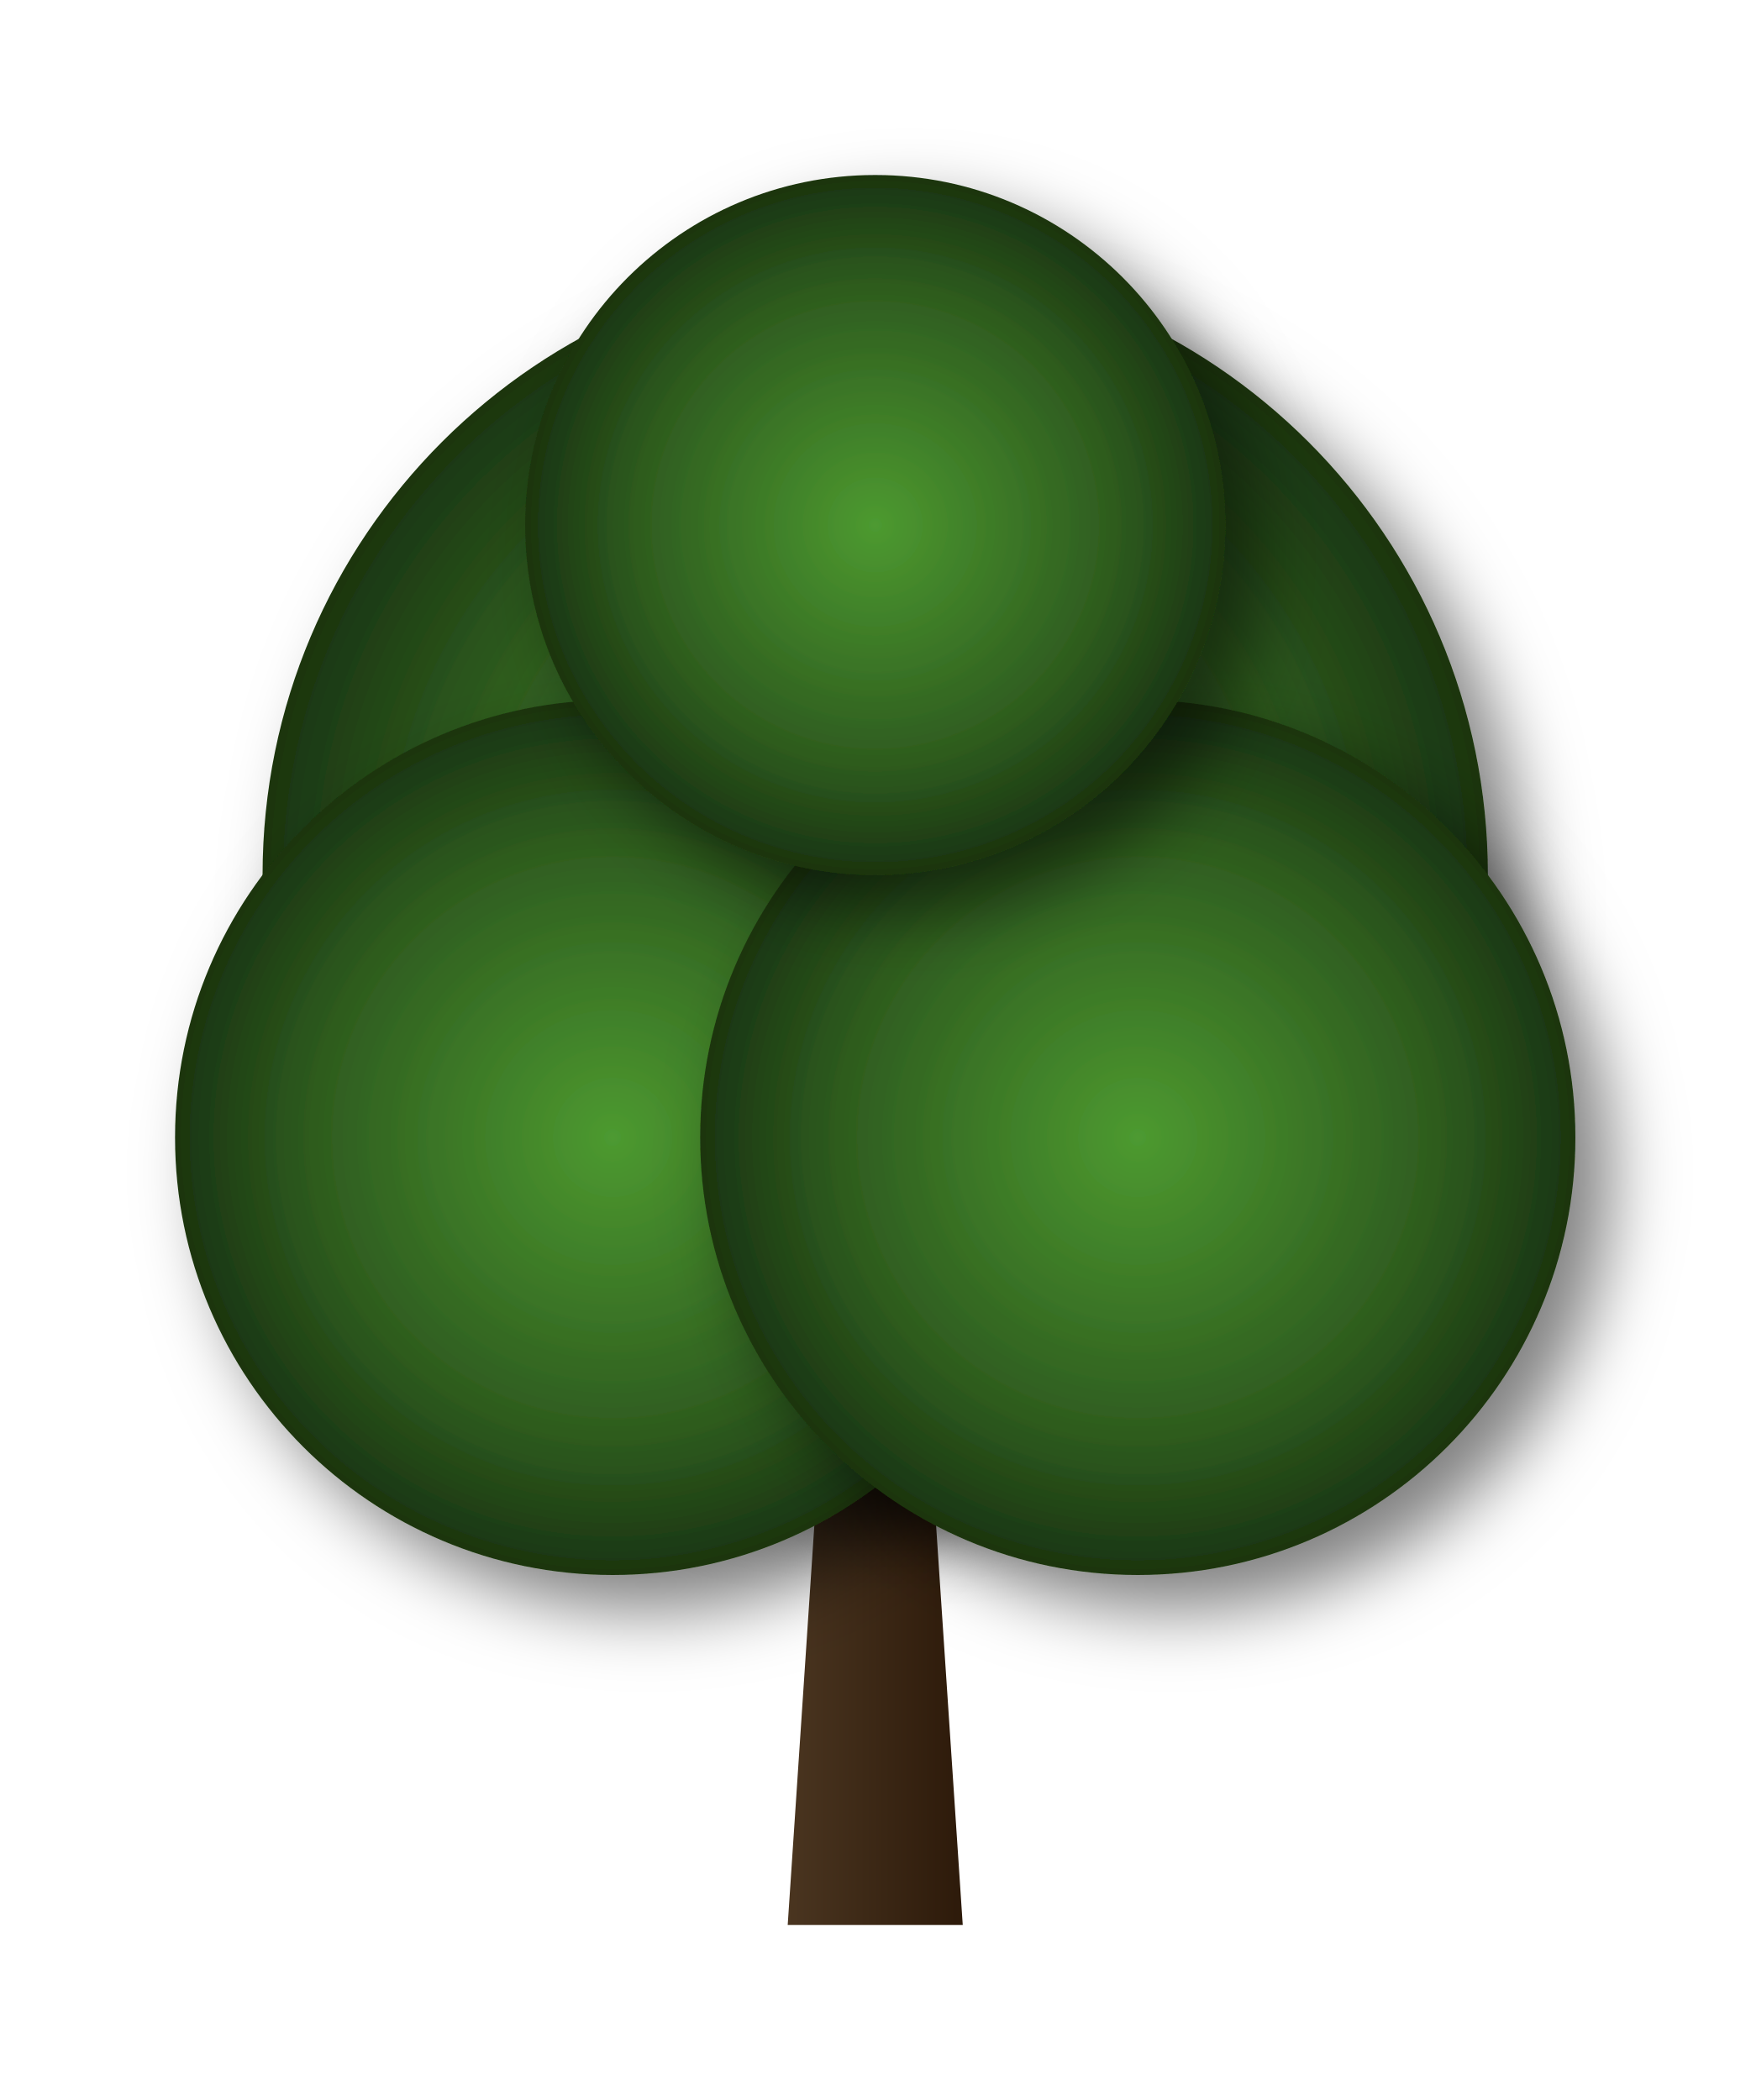
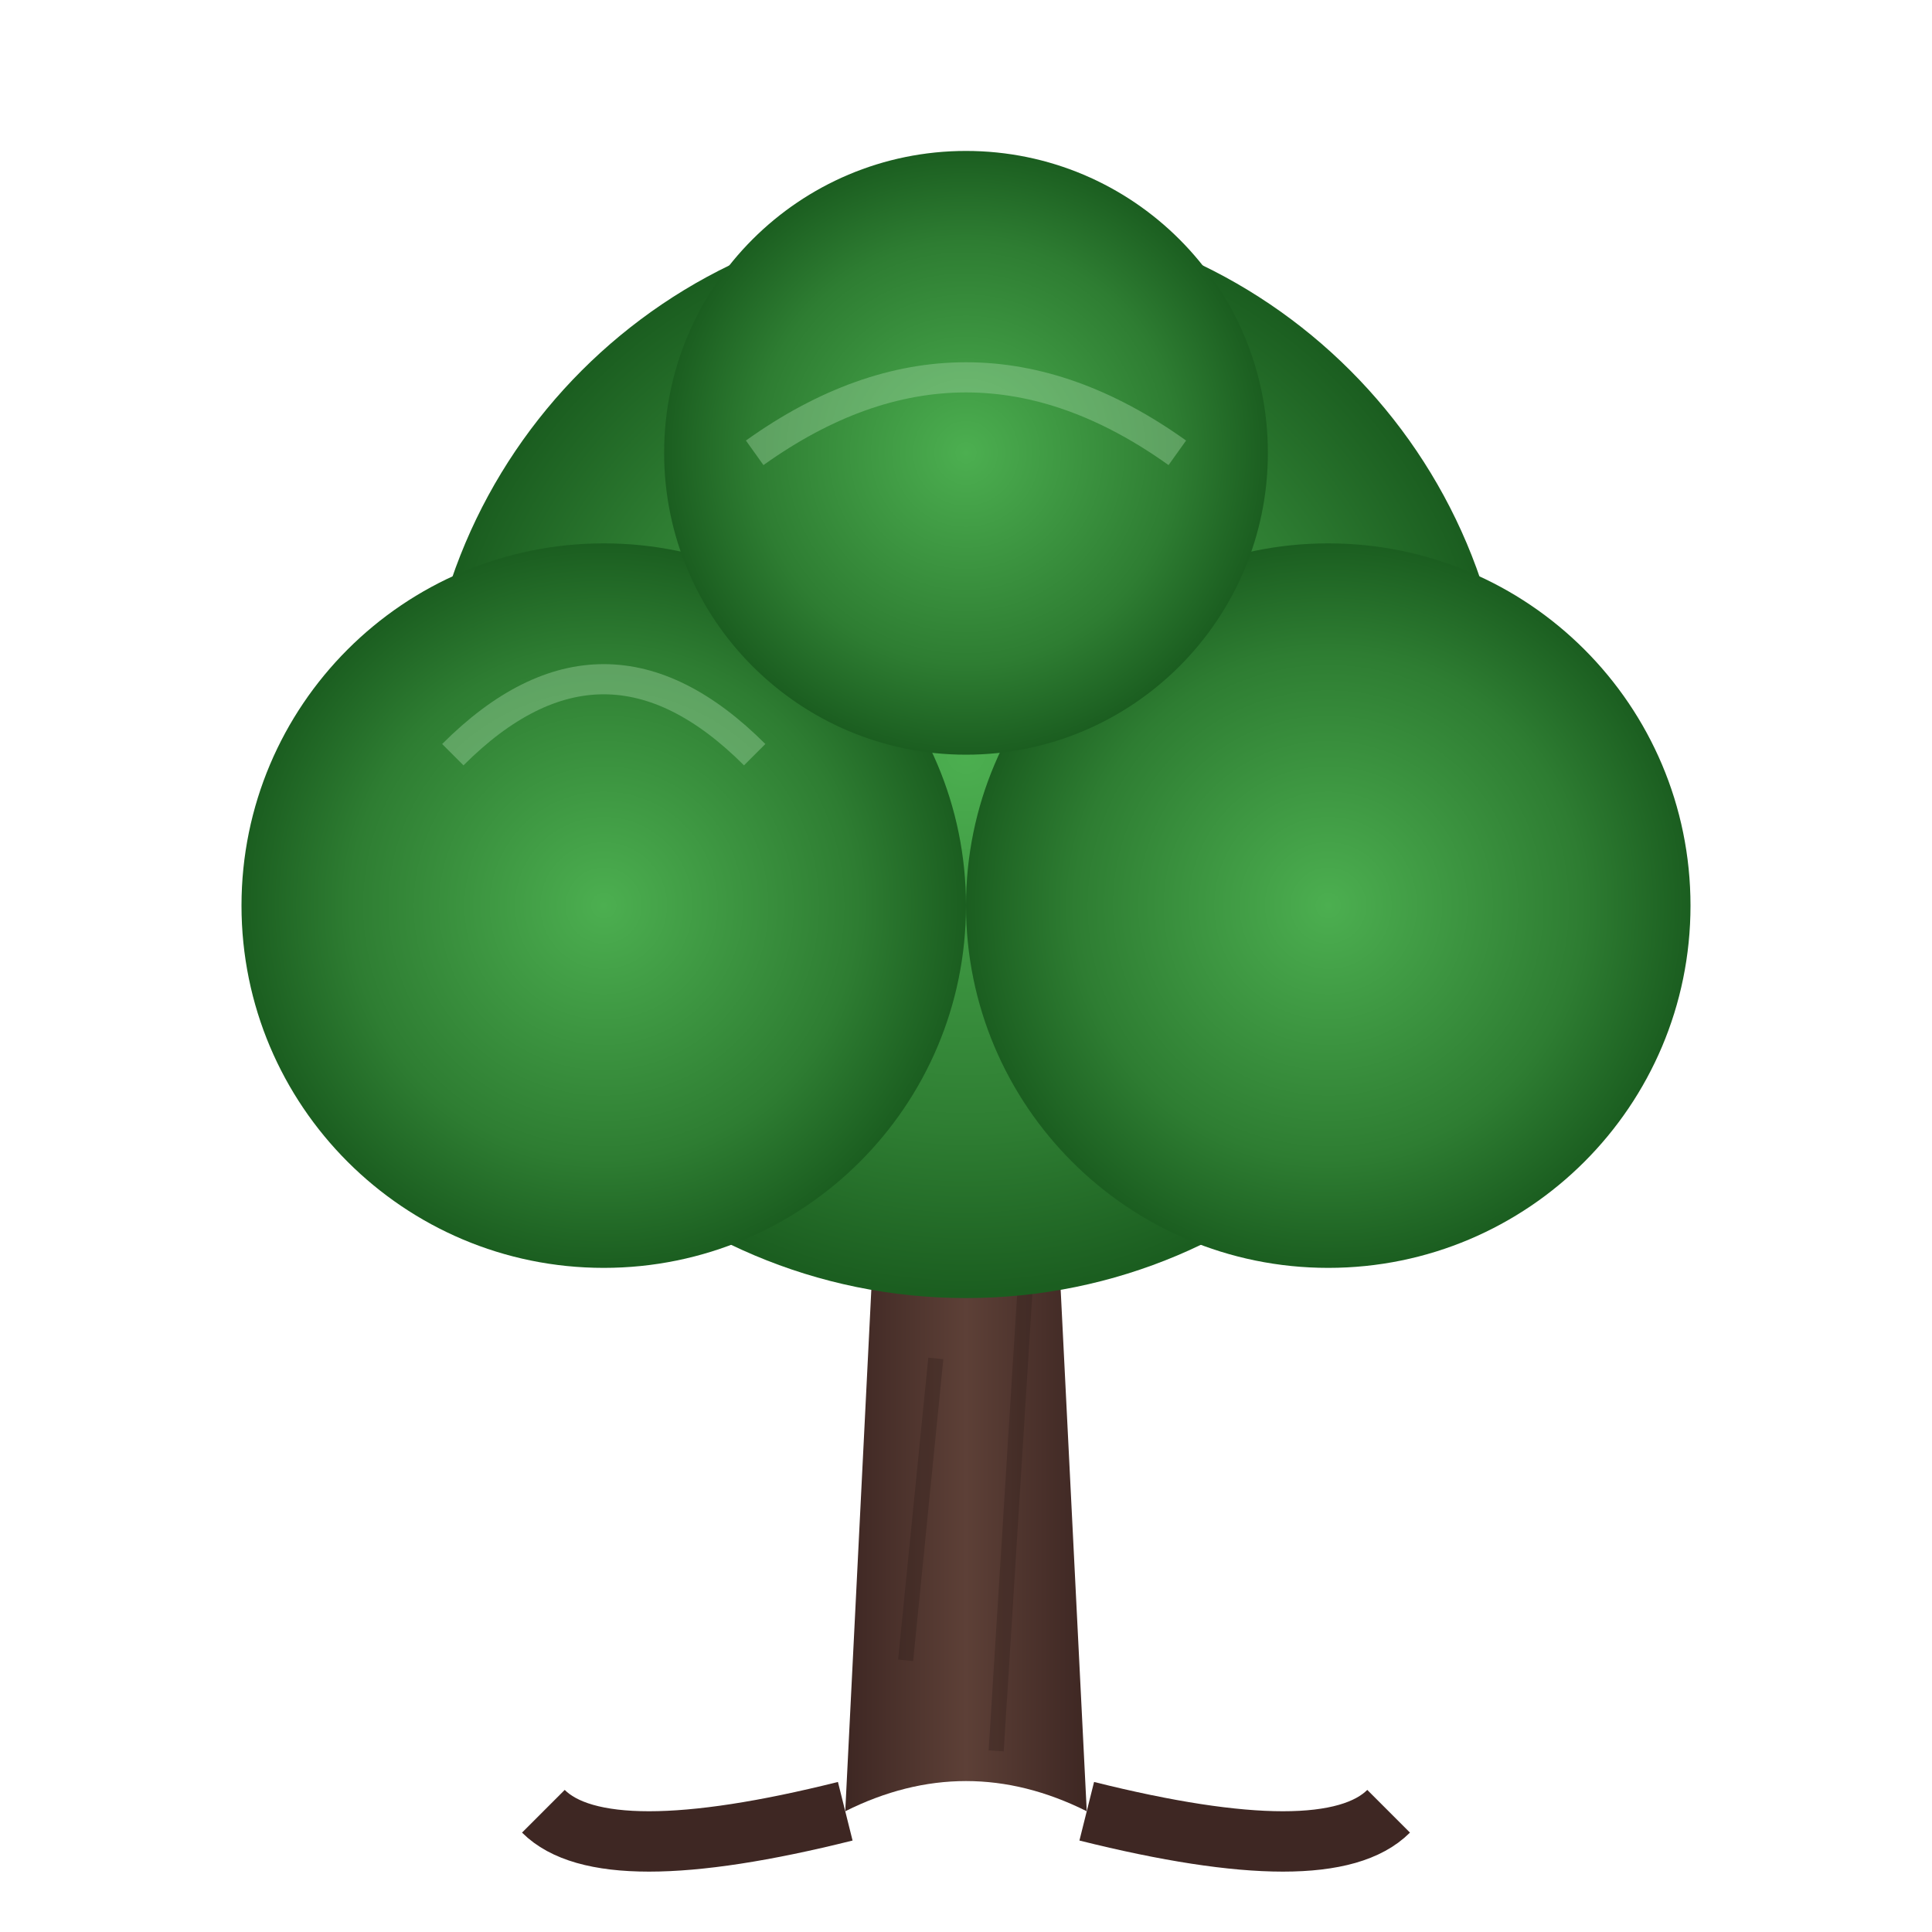
- <svg xmlns="http://www.w3.org/2000/svg" viewBox="0 0 100 120">
+ <svg xmlns="http://www.w3.org/2000/svg" viewBox="0 0 64 64">
  <defs>
-     <linearGradient id="trunk" x1="0%" y1="0%" x2="100%" y2="0%">
-       <stop offset="0%" style="stop-color:#4a3520" />
-       <stop offset="100%" style="stop-color:#2d1a0a" />
+     <linearGradient id="bark" x1="0%" y1="0%" x2="100%" y2="0%">
+       <stop offset="0%" style="stop-color:#3e2723;stop-opacity:1" />
+       <stop offset="50%" style="stop-color:#5d4037;stop-opacity:1" />
+       <stop offset="100%" style="stop-color:#3e2723;stop-opacity:1" />
    </linearGradient>
-     <radialGradient id="leaves" cx="50%" cy="50%" r="50%">
-       <stop offset="0%" style="stop-color:#4d9a30" />
-       <stop offset="70%" style="stop-color:#2d5a1e" />
-       <stop offset="100%" style="stop-color:#1a3510" />
+     <radialGradient id="leaves" cx="50%" cy="50%" r="50%" fx="50%" fy="50%">
+       <stop offset="0%" style="stop-color:#4caf50;stop-opacity:1" />
+       <stop offset="70%" style="stop-color:#2e7d32;stop-opacity:1" />
+       <stop offset="100%" style="stop-color:#1b5e20;stop-opacity:1" />
    </radialGradient>
-     <filter id="shadow" x="-20%" y="-20%" width="140%" height="140%">
-       <feGaussianBlur in="SourceAlpha" stdDeviation="2" />
-       <feOffset dx="2" dy="2" result="offsetblur" />
-       <feComponentTransfer>
-         <feFuncA type="linear" slope="0.5" />
-       </feComponentTransfer>
-       <feMerge>
-         <feMergeNode />
-         <feMergeNode in="SourceGraphic" />
-       </feMerge>
-     </filter>
  </defs>
-   <path d="M45 110 L55 110 L53 80 L47 80 Z" fill="url(#trunk)" />
-   <circle cx="50" cy="50" r="35" fill="url(#leaves)" filter="url(#shadow)" />
-   <circle cx="35" cy="65" r="25" fill="url(#leaves)" filter="url(#shadow)" />
-   <circle cx="65" cy="65" r="25" fill="url(#leaves)" filter="url(#shadow)" />
-   <circle cx="50" cy="30" r="20" fill="url(#leaves)" filter="url(#shadow)" />
+   <path d="M28 60 Q32 58 36 60 L35 40 Q32 38 29 40 Z" fill="url(#bark)" />
+   <path d="M30 55 L31 45 M33 58 L34 42" stroke="#2b1b17" stroke-width="0.5" opacity="0.3" />
+   <path d="M28 60 Q20 62 18 60 M36 60 Q44 62 46 60" fill="none" stroke="#3e2723" stroke-width="2" />
+   <circle cx="32" cy="25" r="18" fill="url(#leaves)" />
+   <circle cx="20" cy="30" r="12" fill="url(#leaves)" />
+   <circle cx="44" cy="30" r="12" fill="url(#leaves)" />
+   <circle cx="32" cy="15" r="10" fill="url(#leaves)" />
+   <path d="M25 15 Q32 10 39 15" fill="none" stroke="#a5d6a7" stroke-width="1" opacity="0.4" />
+   <path d="M15 25 Q20 20 25 25" fill="none" stroke="#a5d6a7" stroke-width="1" opacity="0.4" />
</svg>
